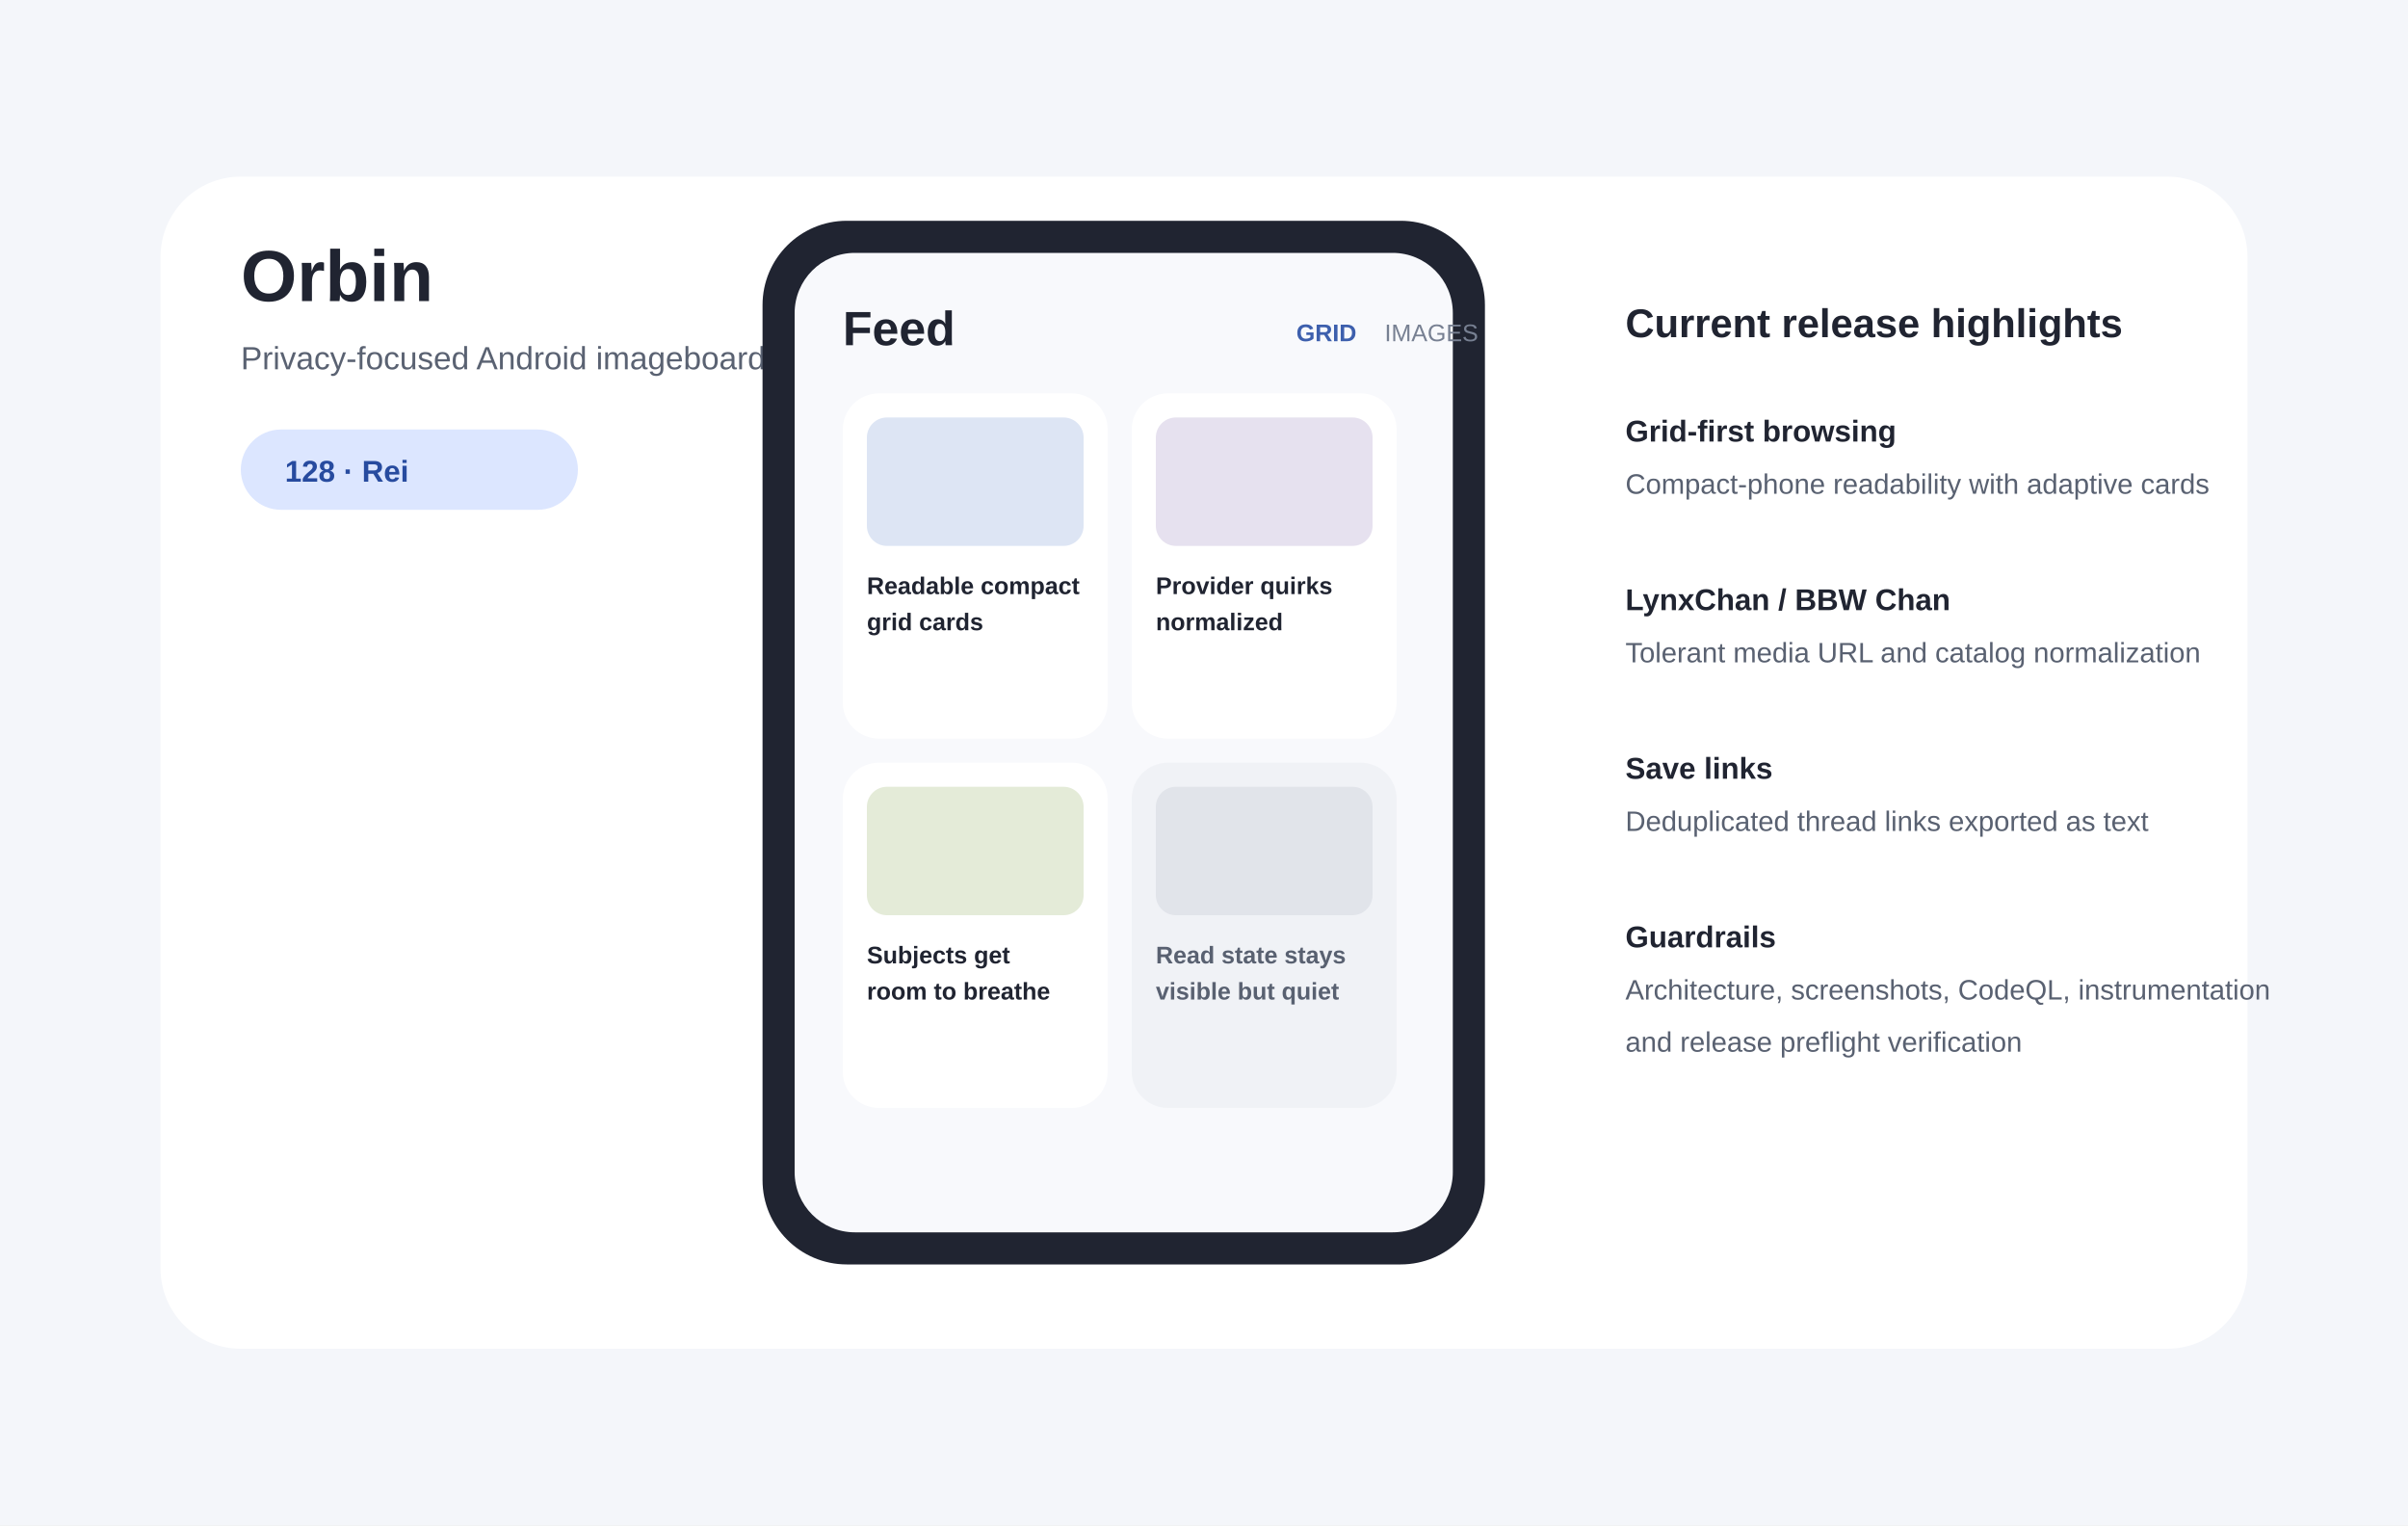
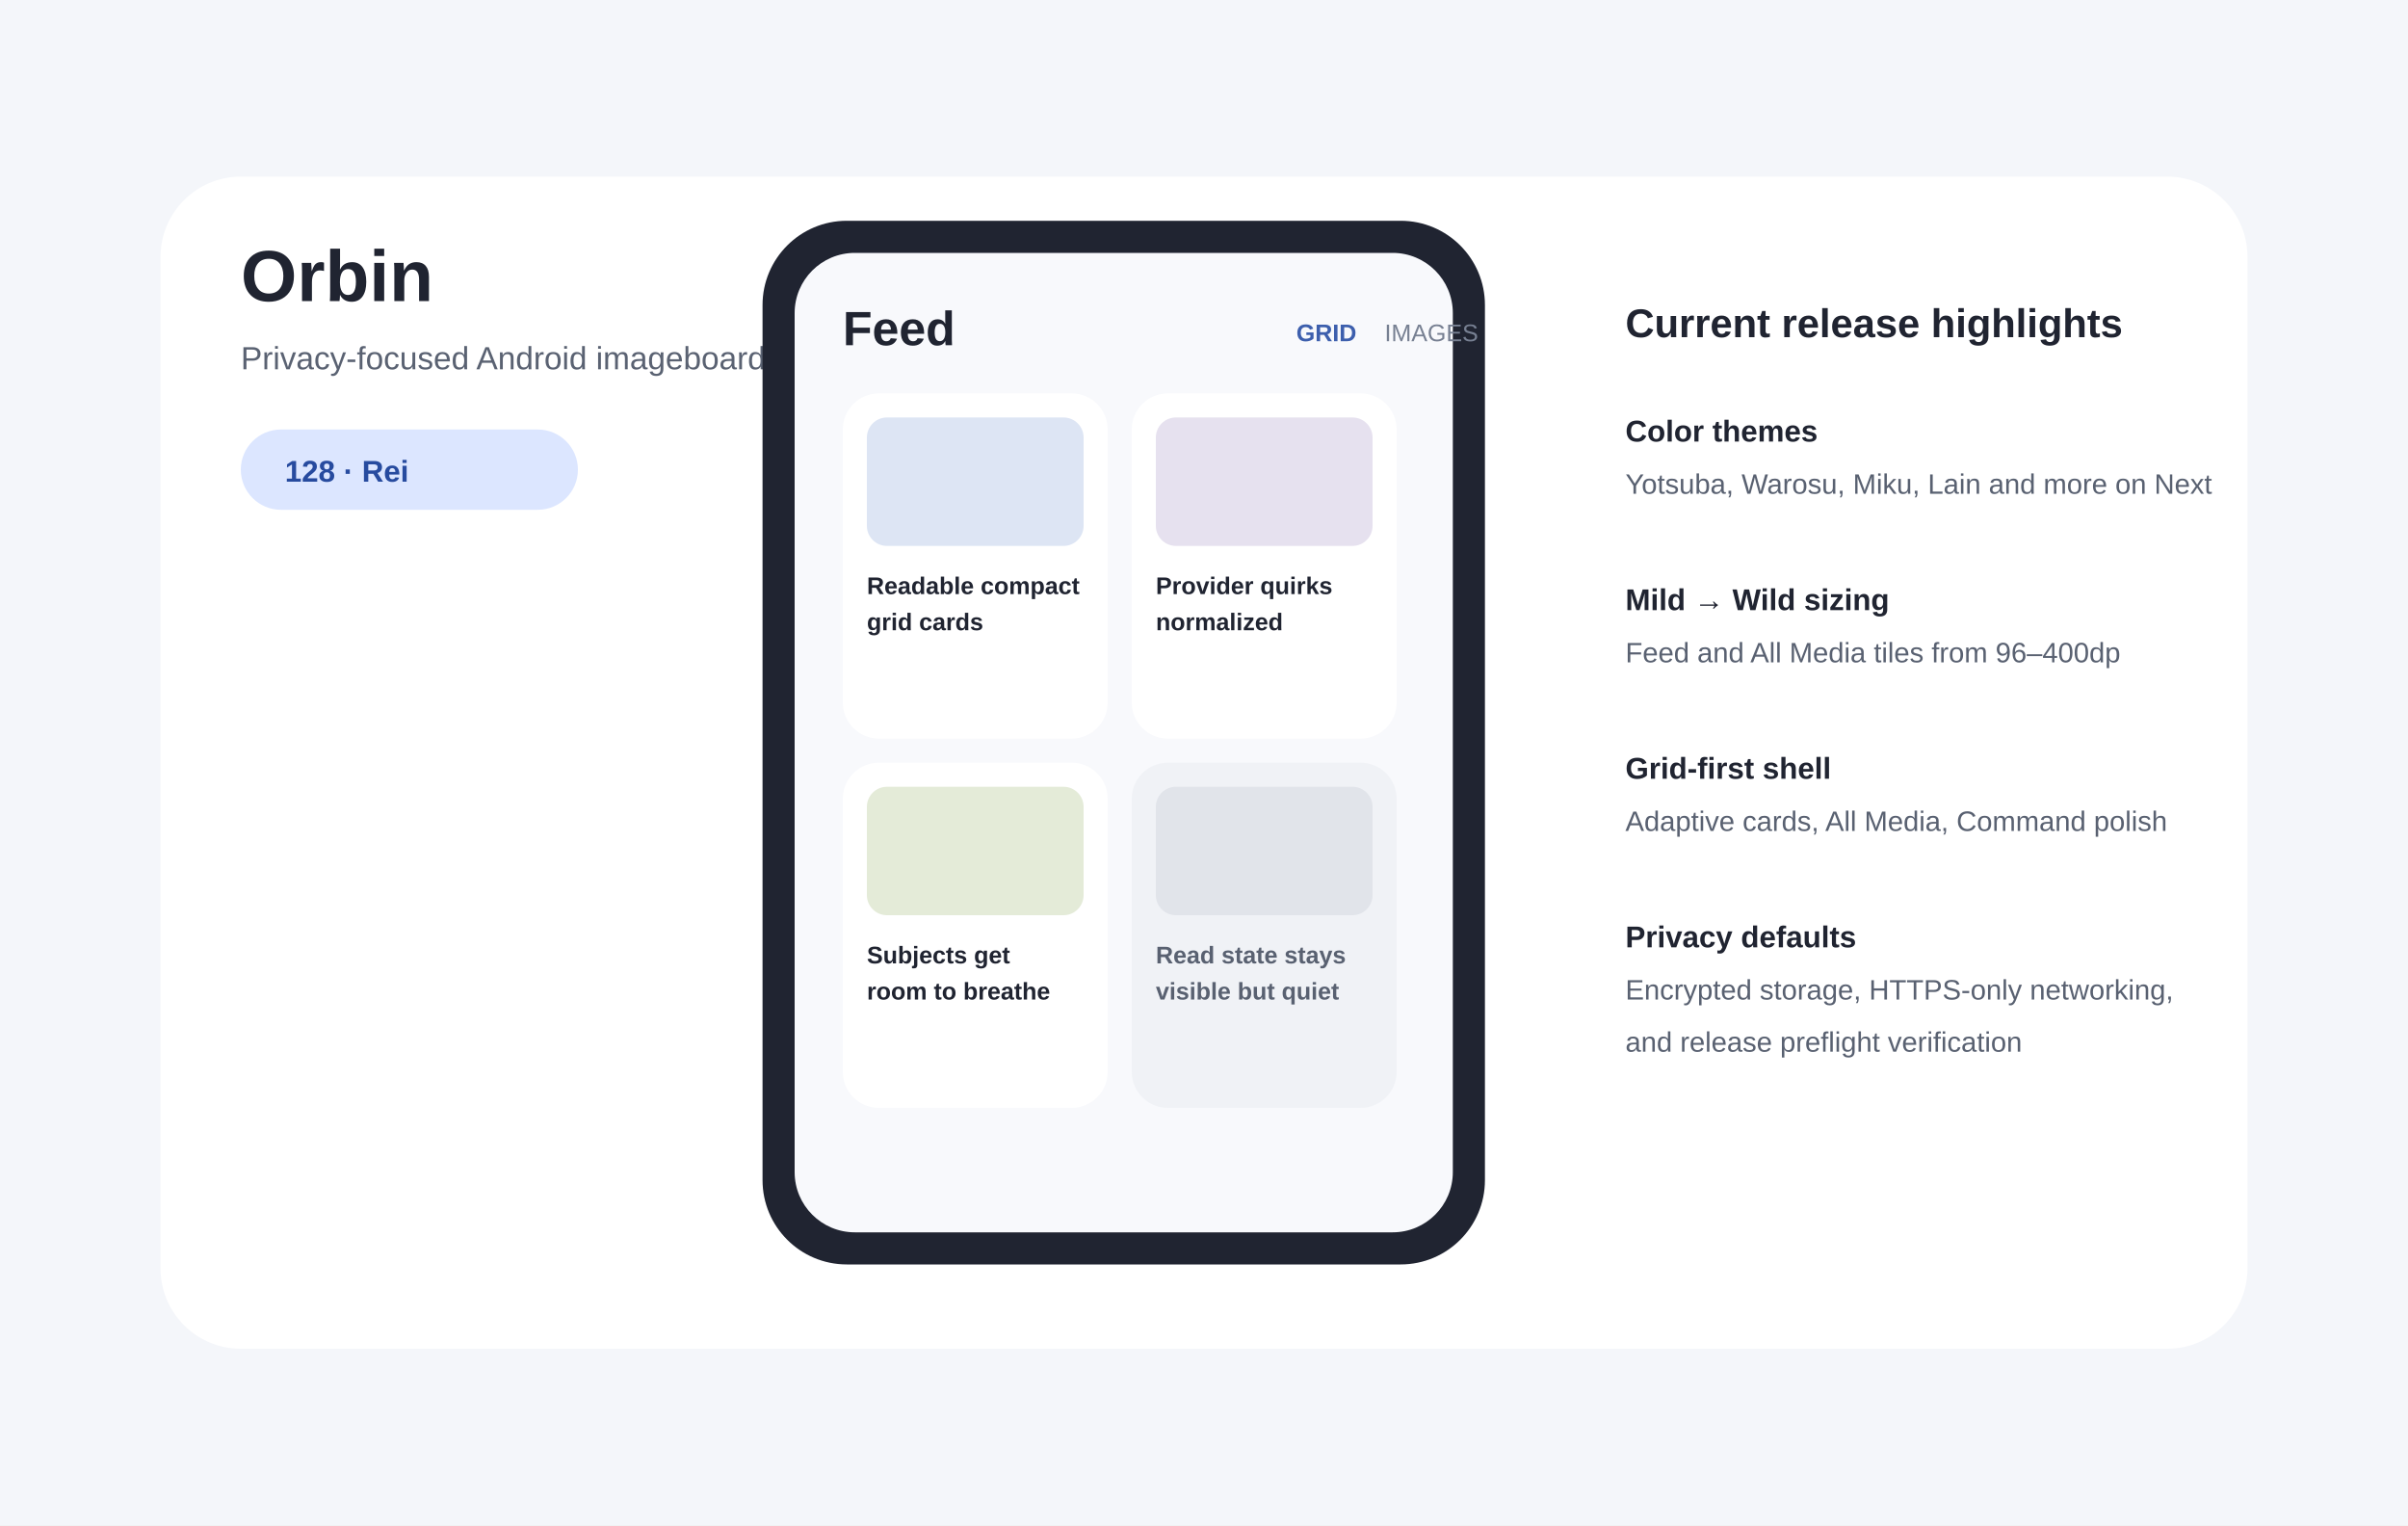
<svg xmlns="http://www.w3.org/2000/svg" width="1200" height="760" viewBox="0 0 1200 760" role="img" aria-labelledby="title desc" data-release-version="128-Rei">
  <rect width="1200" height="760" fill="#F4F6FA" />
  <rect x="80" y="88" width="1040" height="584" rx="40" fill="#FFFFFF" />
  <text x="120" y="150" font-family="Arial,sans-serif" font-size="36" font-weight="700" fill="#202431">Orbin</text>
  <text x="120" y="184" font-family="Arial,sans-serif" font-size="16" fill="#5A6272">Privacy-focused Android imageboard browser</text>
  <rect x="120" y="214" width="168" height="40" rx="20" fill="#DCE6FF" />
  <text id="release-label" x="142" y="240" font-family="Arial,sans-serif" font-size="15" font-weight="700" fill="#274B9F">128 · Rei</text>
  <rect x="380" y="110" width="360" height="520" rx="42" fill="#202431" />
  <rect x="396" y="126" width="328" height="488" rx="30" fill="#F8F9FC" />
  <text x="420" y="172" font-family="Arial,sans-serif" font-size="24" font-weight="700" fill="#202431">Feed</text>
  <text x="646" y="170" font-family="Arial,sans-serif" font-size="12" font-weight="700" fill="#3D5FAD">GRID</text>
  <text x="690" y="170" font-family="Arial,sans-serif" font-size="12" fill="#778092">IMAGES</text>
  <rect x="420" y="196" width="132" height="172" rx="18" fill="#FFFFFF" />
  <rect x="564" y="196" width="132" height="172" rx="18" fill="#FFFFFF" />
  <rect x="420" y="380" width="132" height="172" rx="18" fill="#FFFFFF" />
  <rect x="564" y="380" width="132" height="172" rx="18" fill="#F0F2F6" />
  <rect x="432" y="208" width="108" height="64" rx="10" fill="#DDE5F4" />
  <rect x="576" y="208" width="108" height="64" rx="10" fill="#E6E1EF" />
  <rect x="432" y="392" width="108" height="64" rx="10" fill="#E4EBD8" />
  <rect x="576" y="392" width="108" height="64" rx="10" fill="#E1E4EA" />
  <text x="432" y="296" font-family="Arial,sans-serif" font-size="12" font-weight="700" fill="#202431">Readable compact</text>
  <text x="432" y="314" font-family="Arial,sans-serif" font-size="12" font-weight="700" fill="#202431">grid cards</text>
  <text x="576" y="296" font-family="Arial,sans-serif" font-size="12" font-weight="700" fill="#202431">Provider quirks</text>
  <text x="576" y="314" font-family="Arial,sans-serif" font-size="12" font-weight="700" fill="#202431">normalized</text>
  <text x="432" y="480" font-family="Arial,sans-serif" font-size="12" font-weight="700" fill="#202431">Subjects get</text>
  <text x="432" y="498" font-family="Arial,sans-serif" font-size="12" font-weight="700" fill="#202431">room to breathe</text>
  <text x="576" y="480" font-family="Arial,sans-serif" font-size="12" font-weight="700" fill="#596171">Read state stays</text>
  <text x="576" y="498" font-family="Arial,sans-serif" font-size="12" font-weight="700" fill="#596171">visible but quiet</text>
  <text x="810" y="168" font-family="Arial,sans-serif" font-size="20" font-weight="700" fill="#202431">Current release highlights</text>
-   <text x="810" y="220" font-family="Arial,sans-serif" font-size="15" font-weight="700" fill="#202431">Grid-first browsing</text>
-   <text x="810" y="246" font-family="Arial,sans-serif" font-size="14" fill="#596171">Compact-phone readability with adaptive cards</text>
-   <text x="810" y="304" font-family="Arial,sans-serif" font-size="15" font-weight="700" fill="#202431">LynxChan / BBW Chan</text>
-   <text x="810" y="330" font-family="Arial,sans-serif" font-size="14" fill="#596171">Tolerant media URL and catalog normalization</text>
-   <text x="810" y="388" font-family="Arial,sans-serif" font-size="15" font-weight="700" fill="#202431">Save links</text>
-   <text x="810" y="414" font-family="Arial,sans-serif" font-size="14" fill="#596171">Deduplicated thread links exported as text</text>
-   <text x="810" y="472" font-family="Arial,sans-serif" font-size="15" font-weight="700" fill="#202431">Guardrails</text>
-   <text x="810" y="498" font-family="Arial,sans-serif" font-size="14" fill="#596171">Architecture, screenshots, CodeQL, instrumentation</text>
+   <text x="810" y="220" font-family="Arial,sans-serif" font-size="15" font-weight="700" fill="#202431">Color themes</text>
+   <text x="810" y="246" font-family="Arial,sans-serif" font-size="14" fill="#596171">Yotsuba, Warosu, Miku, Lain and more on Next</text>
+   <text x="810" y="304" font-family="Arial,sans-serif" font-size="15" font-weight="700" fill="#202431">Mild → Wild sizing</text>
+   <text x="810" y="330" font-family="Arial,sans-serif" font-size="14" fill="#596171">Feed and All Media tiles from 96–400dp</text>
+   <text x="810" y="388" font-family="Arial,sans-serif" font-size="15" font-weight="700" fill="#202431">Grid-first shell</text>
+   <text x="810" y="414" font-family="Arial,sans-serif" font-size="14" fill="#596171">Adaptive cards, All Media, Command polish</text>
+   <text x="810" y="472" font-family="Arial,sans-serif" font-size="15" font-weight="700" fill="#202431">Privacy defaults</text>
+   <text x="810" y="498" font-family="Arial,sans-serif" font-size="14" fill="#596171">Encrypted storage, HTTPS-only networking,</text>
  <text x="810" y="524" font-family="Arial,sans-serif" font-size="14" fill="#596171">and release preflight verification</text>
</svg>
